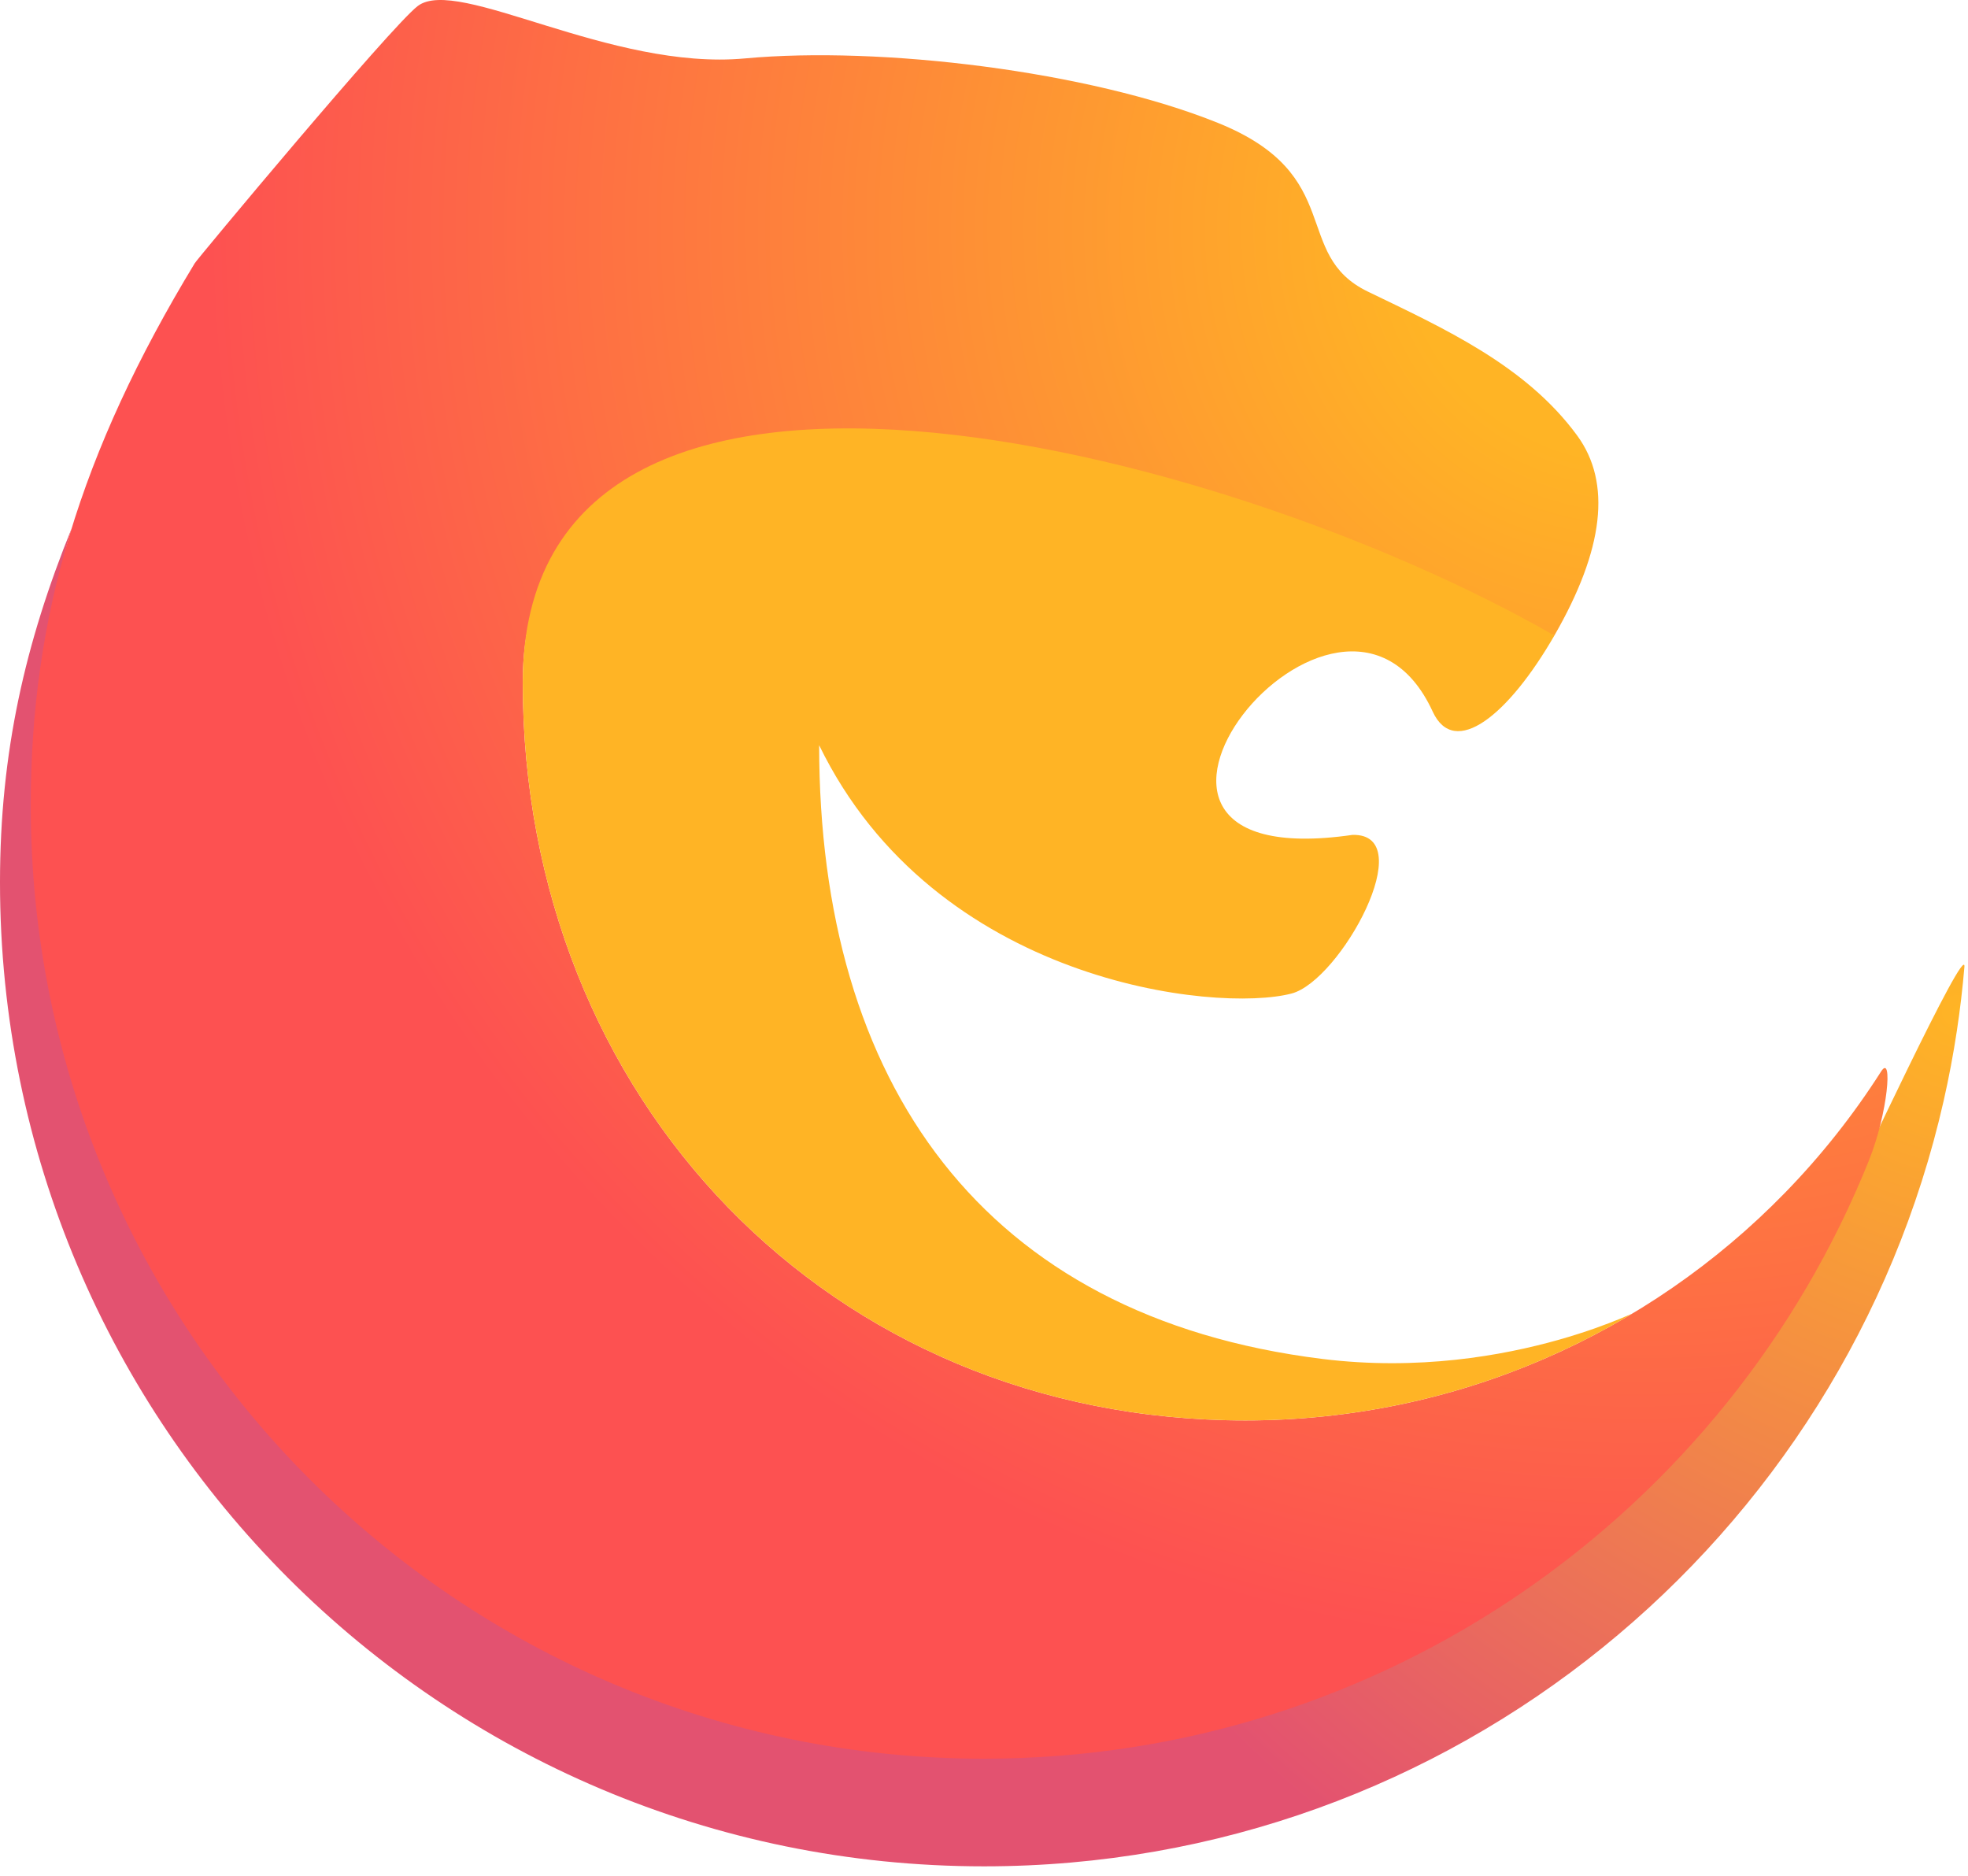
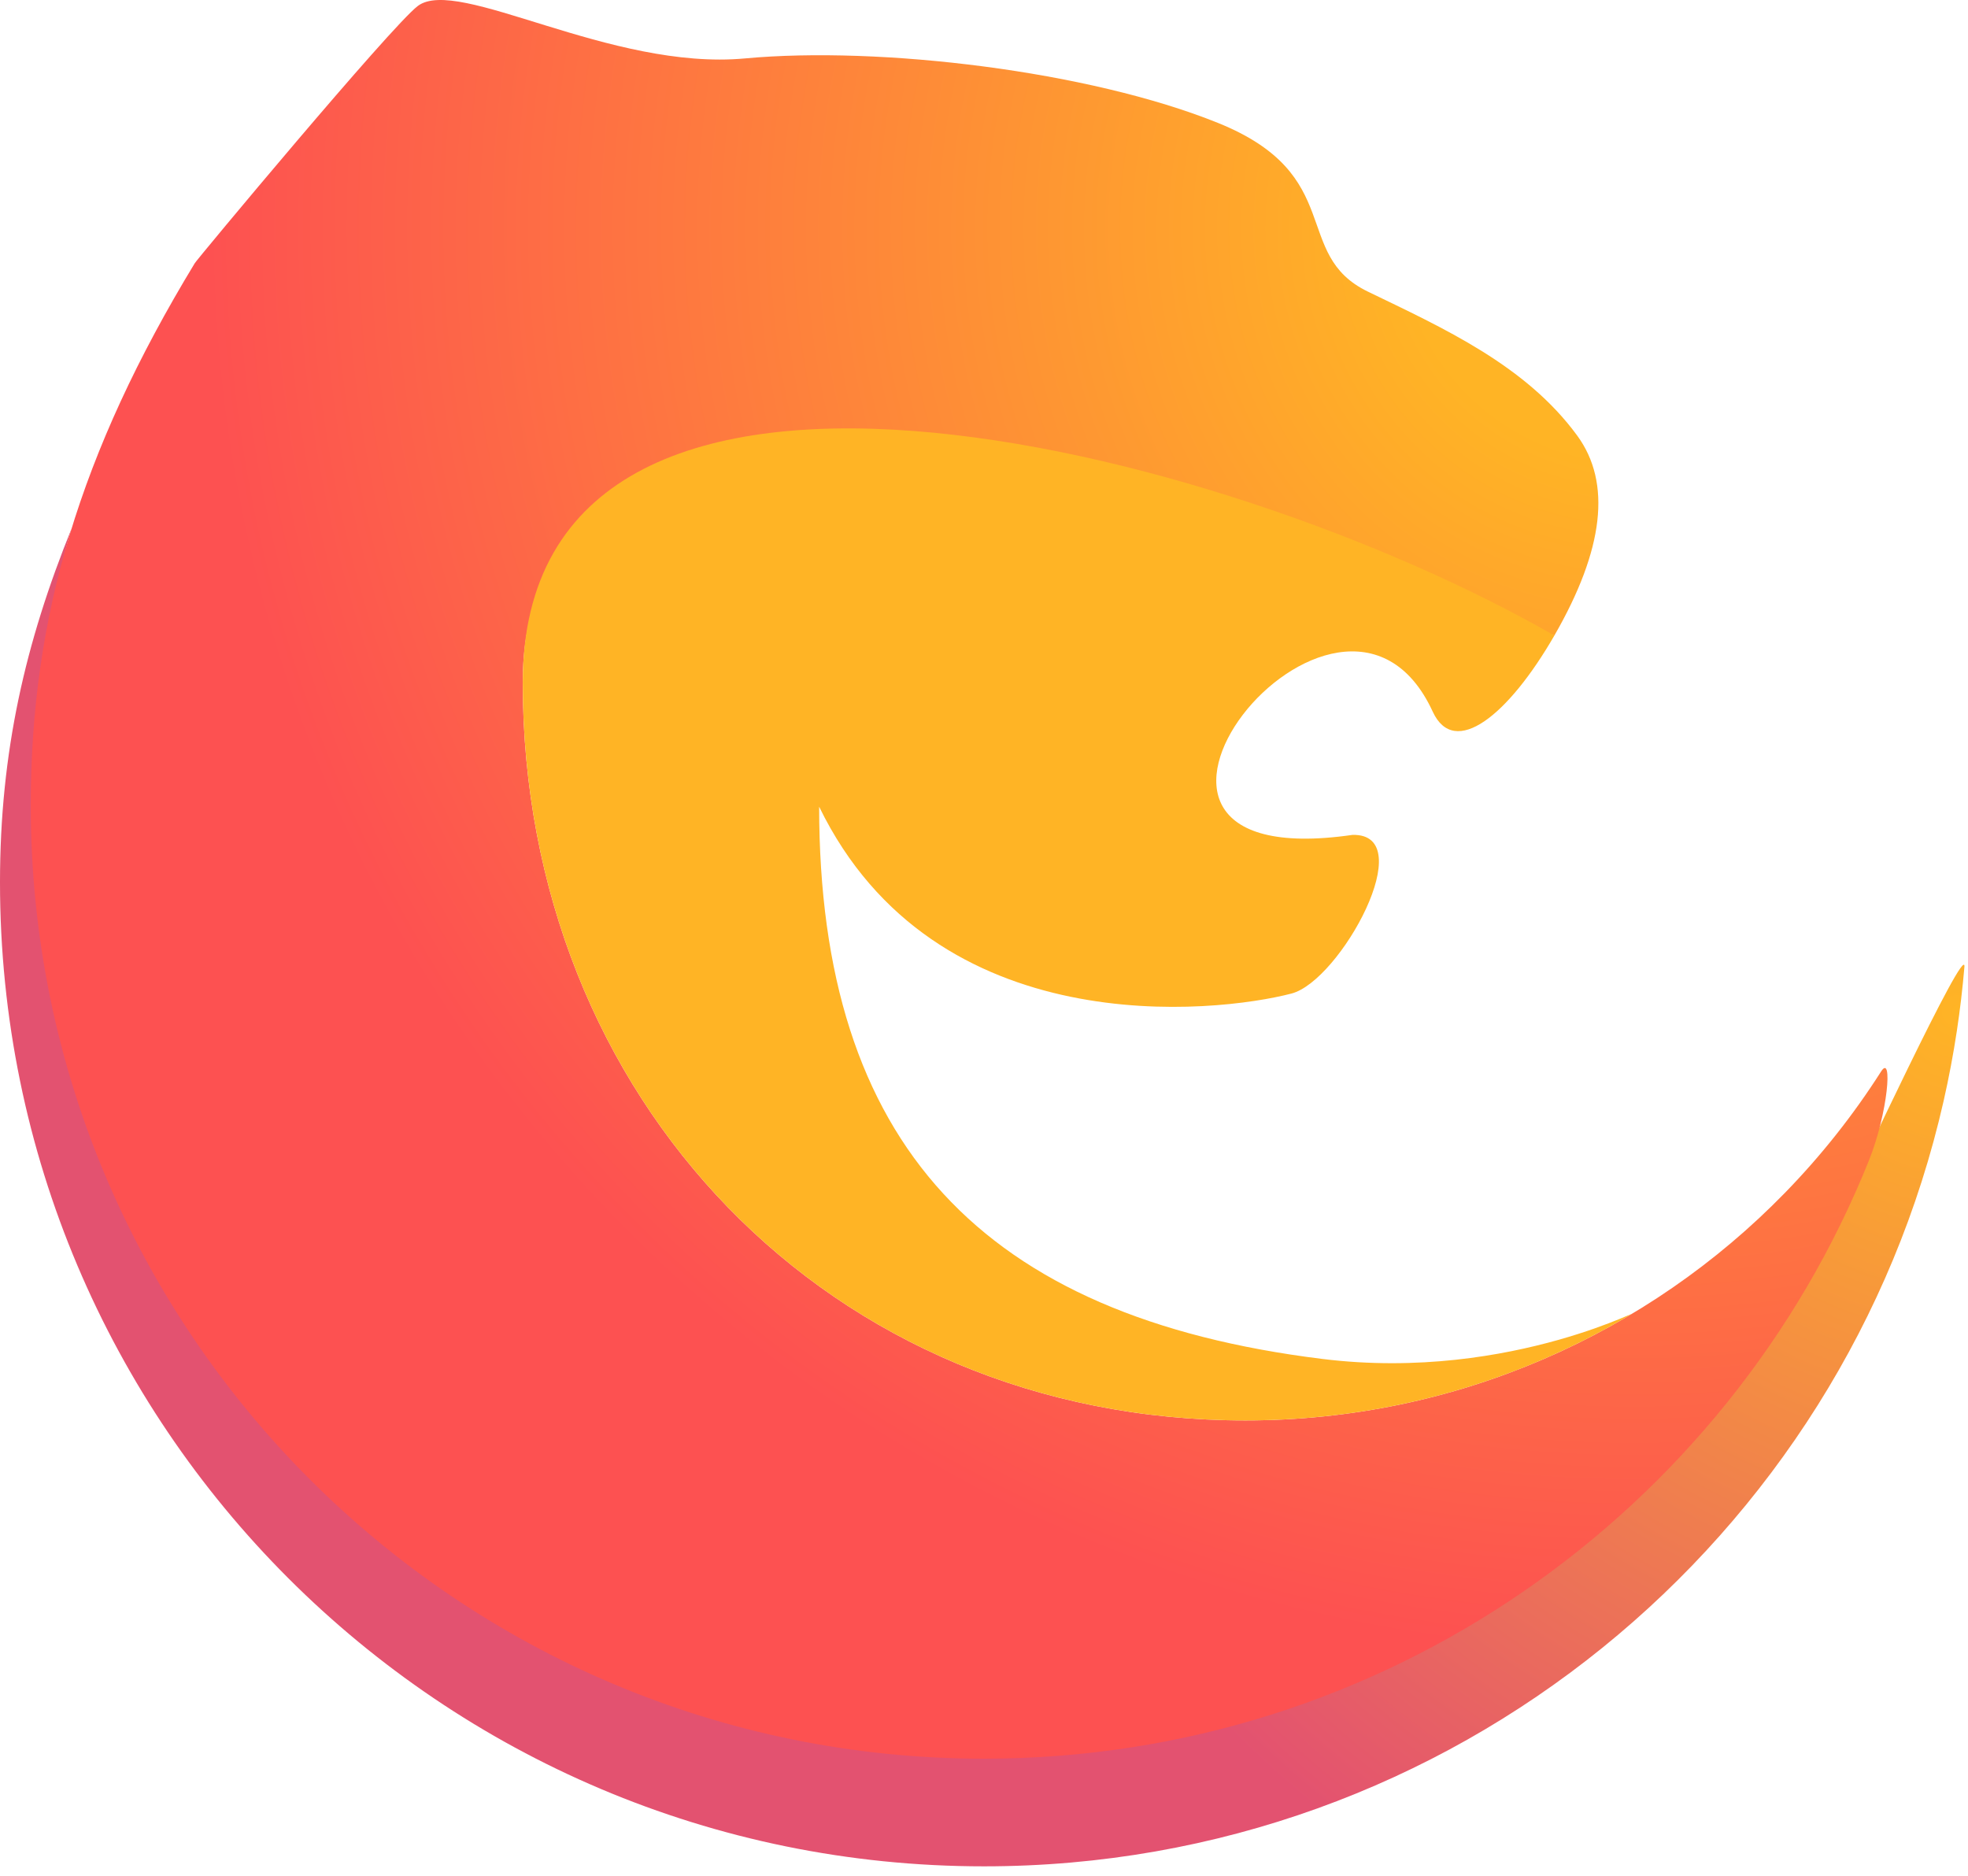
<svg xmlns="http://www.w3.org/2000/svg" width="128px" height="122px" viewBox="0 0 128 122" version="1.1">
  <defs>
    <radialGradient cx="0%" cy="35.404%" fx="0%" fy="35.404%" r="77.37%" gradientTransform="translate(0,0.354036),scale(0.681005,1),rotate(18.38463),translate(-0,-0.354036)" id="radialGradient-1">
      <stop stop-color="#FFB425" offset="0%" />
      <stop stop-color="#E35270" offset="100%" />
    </radialGradient>
    <radialGradient cx="14.072%" cy="12.89%" fx="14.072%" fy="12.89%" r="133.806%" gradientTransform="translate(0.140725,0.128905),scale(0.947151,1),rotate(52.28786),scale(1,0.992756),translate(-0.140725,-0.128905)" id="radialGradient-2">
      <stop stop-color="#FFB425" offset="0%" />
      <stop stop-color="#FFB425" offset="9.702%" />
      <stop stop-color="#FD5151" offset="60.334%" />
      <stop stop-color="#FD5151" offset="100%" />
    </radialGradient>
  </defs>
  <g id="Page-2" stroke="none" stroke-width="1" fill="none" fill-rule="evenodd">
    <g id="Logo" transform="translate(-36, -39)">
      <g transform="translate(36, 39)">
        <path d="M8.147,78.802 C18.266,99.29 39.372,113.381 63.769,113.381 C98.011,113.381 124.769,86.623 124.769,52.381 C124.769,46.117 124.84,40.07 123.112,34.37 C126.115,41.784 127.769,48.89 127.769,57.381 C127.769,92.727 99.115,121.381 63.769,121.381 C33.306,121.381 7.815,100.098 1.352,71.591 C1.013,70.096 0.726,68.581 0.494,67.048 C0.286,65.675 0.122,64.287 0.002,62.887 C-0.152,61.072 7.259,77.005 8.147,78.802 Z" id="Tail" fill="url(#radialGradient-1)" transform="translate(63.88444, 77.87545) scale(-1, 1) translate(-63.88444, -77.87545) " />
        <path d="M122.763,52.381 C122.763,86.623 95.005,114.381 60.763,114.381 C34.683,114.381 12.363,98.278 3.206,75.471 C1.974,72.404 1.64,68.471 2.417,69.688 C4.23,72.533 6.329,75.177 8.673,77.582 C17.573,86.712 30.006,92.381 43.763,92.381 C70.825,92.381 90.763,71.443 90.763,44.381 C90.763,26.34 68.397,25.324 23.665,41.332 C20.438,35.726 19.942,31.394 22.177,28.335 C25.529,23.748 30.899,21.335 35.797,18.965 C40.797,16.546 37.16,11.374 45.546,7.994 C53.932,4.613 67.522,2.986 76.302,3.799 C85.081,4.613 94.988,-1.582 97.59,0.389 C99.325,1.703 112.124,17.071 112.098,17.123 C119.56,29.418 122.763,40.143 122.763,52.381 Z" id="Head" fill="url(#radialGradient-2)" transform="translate(62.38163, 57.19054) scale(-1, 1) translate(-62.38163, -57.19054) " />
-         <path d="M46.916,46.281 C45.501,49.354 41.996,46.526 39.002,41.332 C60.764,28.849 106.1,17.319 106.1,44.381 C106.1,71.443 86.162,92.381 59.1,92.381 C50.045,92.381 41.563,89.925 34.285,85.642 C32.225,84.43 41.586,89.931 54.1,88.381 C76.216,85.642 86.822,70.408 86.822,48.466 C79.296,63.943 60.995,65.898 56.1,64.617 C52.923,63.786 47.679,54.191 52.134,54.299 C72.1,57.191 52.923,33.241 46.916,46.281 Z" id="Mouth" fill="#FFB425" transform="translate(70.05006, 60.12161) scale(-1, 1) translate(-70.05006, -60.12161) " />
+         <path d="M46.916,46.281 C45.501,49.354 41.996,46.526 39.002,41.332 C60.764,28.849 106.1,17.319 106.1,44.381 C106.1,71.443 86.162,92.381 59.1,92.381 C50.045,92.381 41.563,89.925 34.285,85.642 C32.225,84.43 41.586,89.931 54.1,88.381 C76.216,85.642 86.822,74.408 86.822,52.466 C79.296,67.943 60.995,65.898 56.1,64.617 C52.923,63.786 47.679,54.191 52.134,54.299 C72.1,57.191 52.923,33.241 46.916,46.281 Z" id="Mouth" fill="#FFB425" transform="translate(70.05006, 60.12161) scale(-1, 1) translate(-70.05006, -60.12161) " />
      </g>
    </g>
  </g>
</svg>
